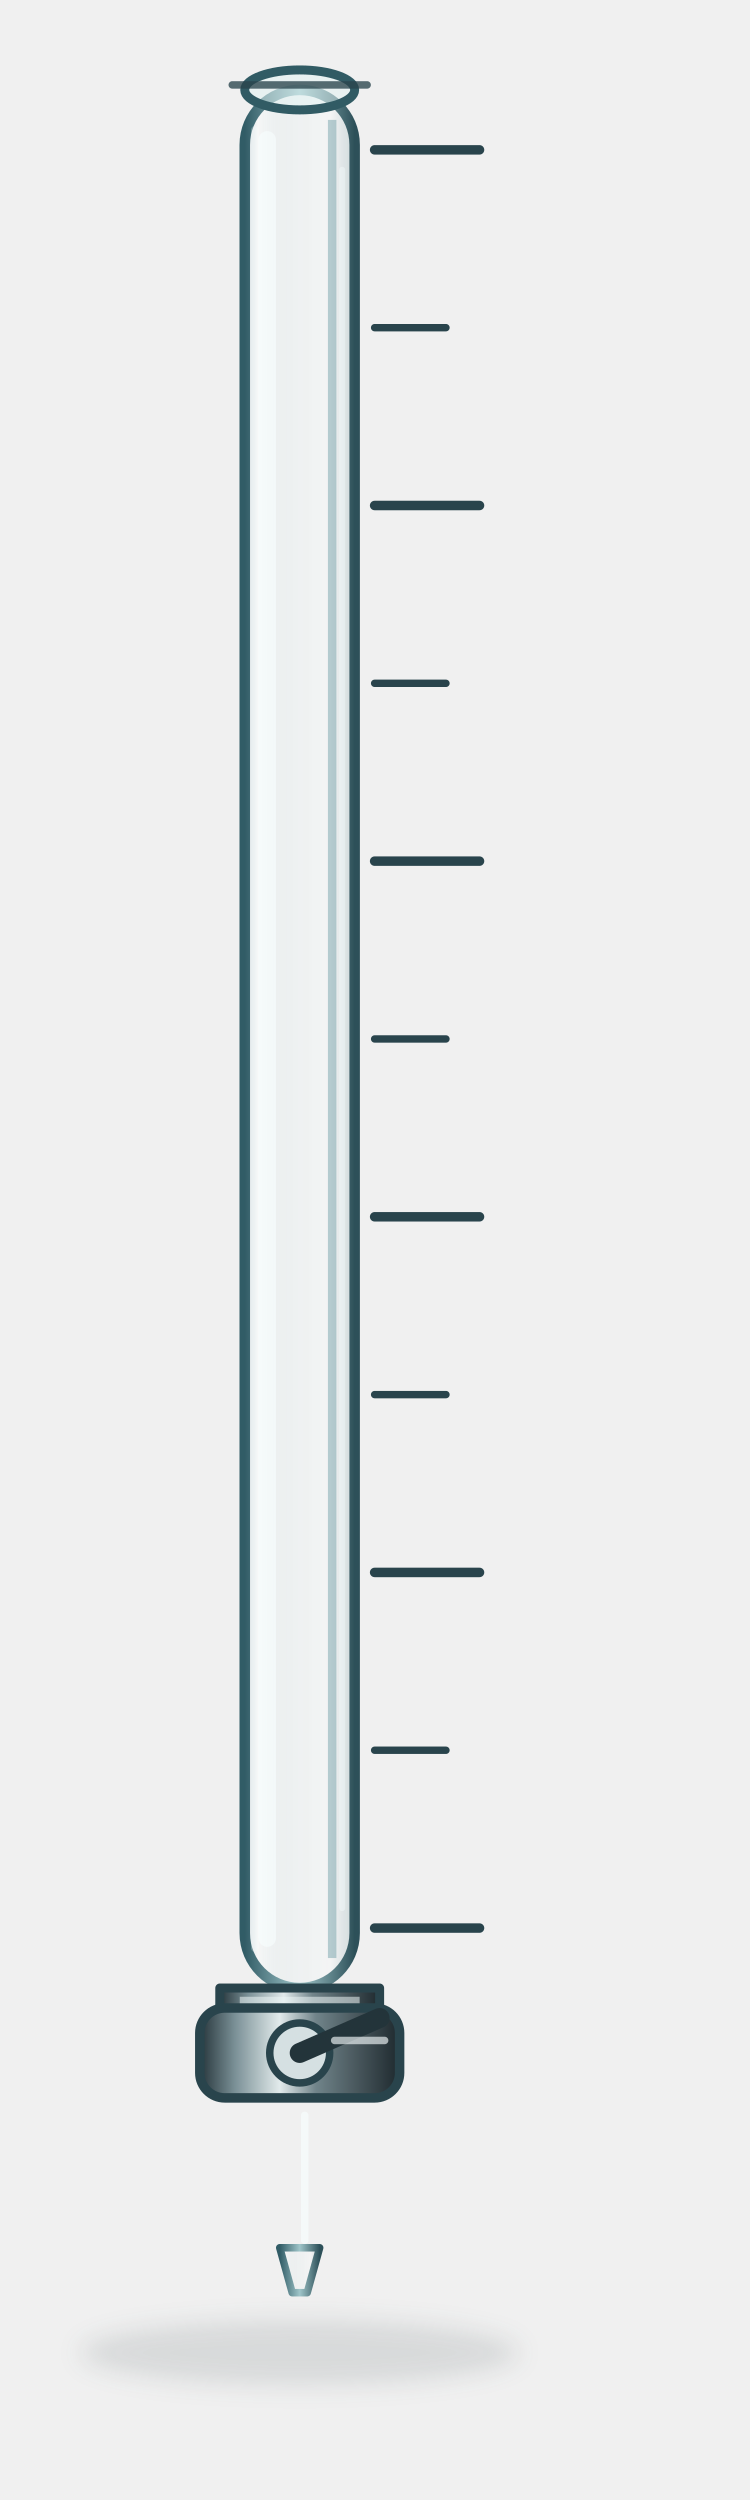
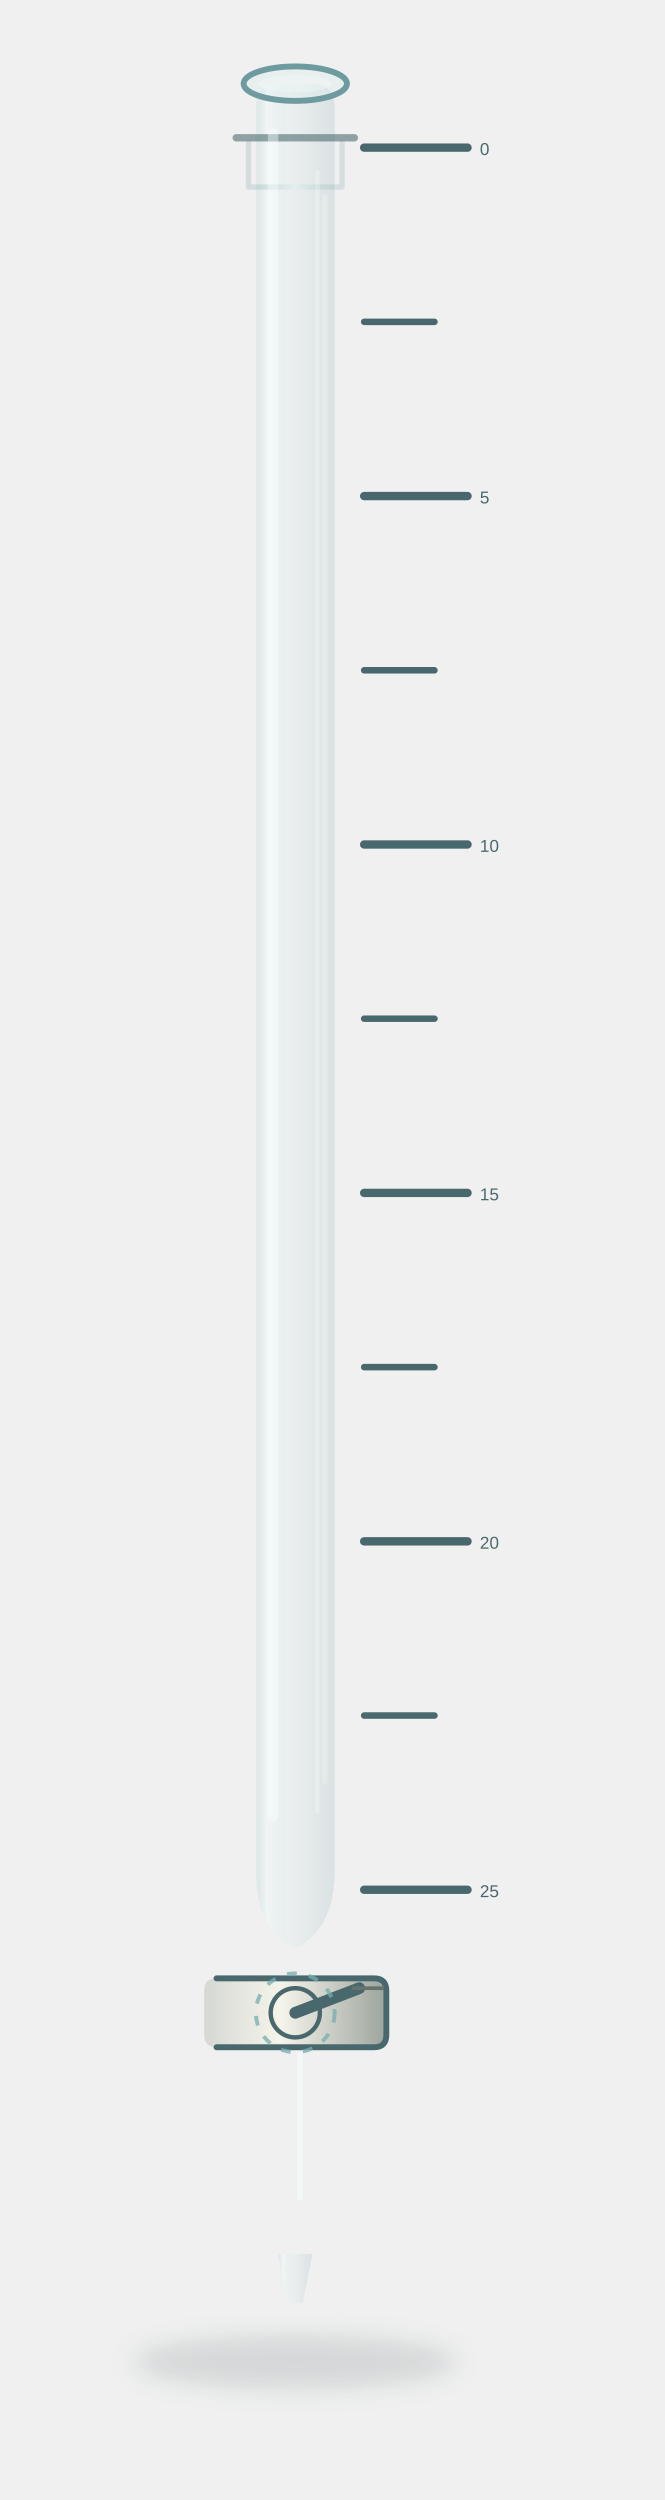
- <svg xmlns="http://www.w3.org/2000/svg" viewBox="54 18 300 1001" data-asset-id="burette-acid-25ml-class-as" data-specification-id="burette-acid-25ml-class-as" data-family-id="burette" data-capacity-ml="25" data-dimensions-mm="30 820 30" data-actuator-kind="rotary-valve" data-lod="preview" data-coordinate-unit="mm" data-visual-role="apparatus-geometry" data-view-mode="catalog-preview" data-measurement-qualified="false" role="img" aria-labelledby="title desc">
+ <svg xmlns="http://www.w3.org/2000/svg" viewBox="42 18 270 1016" data-asset-id="burette-acid-25ml-class-as" data-specification-id="burette-acid-25ml-class-as" data-family-id="burette" data-capacity-ml="25" data-dimensions-mm="30 820 30" data-material-profile="burette-glass-ptfe" data-actuator-kind="rotary-valve" data-lod="preview" data-lod-detail="catalog" data-coordinate-unit="mm" data-visual-role="apparatus-geometry" data-view-mode="catalog-preview" data-measurement-qualified="false" data-anatomy="graduated-tube|open-mouth|rim|ptfe-stopcock-body|rotary-key|outlet-tip|support-interface|detachable-actuator" role="img" aria-labelledby="burette-acid-25ml-class-as-preview-title burette-acid-25ml-class-as-preview-desc">
  <defs>
    <linearGradient id="burette-acid-25ml-class-as-glass" x1="0" x2="1" y1="0" y2="0">
-       <stop offset="0" stop-color="#8ab5bf" stop-opacity=".16" />
-       <stop offset=".12" stop-color="#ffffff" stop-opacity=".42" />
-       <stop offset=".32" stop-color="#d7eef1" stop-opacity=".12" />
-       <stop offset=".78" stop-color="#ffffff" stop-opacity=".30" />
-       <stop offset="1" stop-color="#5d8b95" stop-opacity=".20" />
+       <stop offset="0" stop-color="#8ebbc2" stop-opacity=".14" />
+       <stop offset=".14" stop-color="#f7ffff" stop-opacity=".36" />
+       <stop offset=".42" stop-color="#b9e0e2" stop-opacity=".10" />
+       <stop offset="1" stop-color="#6f9ba2" stop-opacity=".18" />
    </linearGradient>
-     <linearGradient id="burette-acid-25ml-class-as-glass-edge" x1="0" x2="1">
-       <stop offset="0" stop-color="#315c66" />
-       <stop offset=".5" stop-color="#9fc5c9" />
-       <stop offset="1" stop-color="#2d5059" />
+     <linearGradient id="burette-acid-25ml-class-as-edge" x1="0" x2="1">
+       <stop offset="0" stop-color="#527f86" stop-opacity=".34" />
+       <stop offset=".5" stop-color="#d9eff0" stop-opacity=".62" />
+       <stop offset="1" stop-color="#527f86" stop-opacity=".30" />
    </linearGradient>
-     <linearGradient id="burette-acid-25ml-class-as-steel" x1="0" x2="1">
-       <stop offset="0" stop-color="#26353b" />
-       <stop offset=".18" stop-color="#7c9298" />
-       <stop offset=".40" stop-color="#e2eaeb" />
-       <stop offset=".58" stop-color="#71848a" />
-       <stop offset="1" stop-color="#1e292e" />
+     <linearGradient id="burette-acid-25ml-class-as-ptfe" x1="0" x2="1">
+       <stop offset="0" stop-color="#d5d8d3" />
+       <stop offset=".42" stop-color="#f5f4ea" />
+       <stop offset="1" stop-color="#9da49d" />
    </linearGradient>
    <linearGradient id="burette-acid-25ml-class-as-rubber" x1="0" x2="1">
-       <stop offset="0" stop-color="#192328" />
-       <stop offset=".45" stop-color="#59686b" />
-       <stop offset="1" stop-color="#11191d" />
+       <stop offset="0" stop-color="#3d4a4a" />
+       <stop offset=".5" stop-color="#8a9890" />
+       <stop offset="1" stop-color="#253131" />
    </linearGradient>
    <filter id="burette-acid-25ml-class-as-shadow" x="-30%" y="-40%" width="160%" height="190%">
      <feGaussianBlur stdDeviation="5" />
    </filter>
-     <style>
-       .edge { stroke: url(#burette-acid-25ml-class-as-glass-edge); stroke-linejoin: round; }
-       .glass-fill { fill: url(#burette-acid-25ml-class-as-glass); }
-       .steel-fill { fill: url(#burette-acid-25ml-class-as-steel); }
-       .rubber-fill { fill: url(#burette-acid-25ml-class-as-rubber); }
-       .detail { stroke: #29444c; stroke-linecap: round; stroke-linejoin: round; }
-       .highlight { stroke: #f8ffff; stroke-linecap: round; fill: none; }
-     </style>
+     <style>.glass-fill{fill:url(#burette-acid-25ml-class-as-glass)}.glass-edge{fill:none;stroke:url(#burette-acid-25ml-class-as-edge);stroke-linecap:round;stroke-linejoin:round}.detail{stroke:#49686d;stroke-linecap:round;stroke-linejoin:round;fill:none}.highlight{stroke:#f7ffff;stroke-linecap:round;stroke-linejoin:round;fill:none}.ptfe-fill{fill:url(#burette-acid-25ml-class-as-ptfe)}.rubber-fill{fill:url(#burette-acid-25ml-class-as-rubber)}</style>
  </defs>
  <g data-layer="shadow">
-     <ellipse cx="174" cy="960" rx="88" ry="13" fill="#203137" opacity=".12" filter="url(#burette-acid-25ml-class-as-shadow)" />
+     <ellipse cx="162" cy="978" rx="66" ry="11" fill="#203137" opacity=".13" filter="url(#burette-acid-25ml-class-as-shadow)" />
+   </g>
+   <g data-layer="body" data-part="burette.body">
+     <path d="M 146 62 Q 146 52 155 52 H 169 Q 178 52 178 62 V 778 C 178 794 173 804 162 810 C 151 804 146 794 146 778 Z" class="glass-fill" />
  </g>
  <g data-layer="glass-back" data-part="burette.body">
-     <rect x="152" y="54" width="44" height="760" rx="22" class="glass-fill edge" stroke-width="4.2" />
-     <path d="M161 74v720" stroke="#ffffff" stroke-width="7" opacity=".56" class="highlight" />
-     <path d="M187 66v736" stroke="#5e929c" stroke-width="3.4" opacity=".42" />
+     <path d="M149 76v694" class="glass-edge" stroke-width="2.4" opacity=".7" />
+     <path d="M175 76v694" class="glass-edge" stroke-width="1.8" opacity=".42" />
  </g>
  <g data-layer="liquid" data-runtime="true" opacity="0" />
  <g data-layer="meniscus" data-runtime="true" opacity="0" />
  <g data-layer="rim" data-part="burette.rim">
-     <ellipse cx="174" cy="54" rx="22" ry="8" fill="#dff1f2" fill-opacity=".48" stroke="#315b64" stroke-width="3.6" />
-     <path d="M147 52h54" class="detail" stroke-width="3" opacity=".78" />
+     <ellipse cx="162" cy="52" rx="21" ry="7" fill="#dceff0" fill-opacity=".36" stroke="#6e9ba0" stroke-width="2.4" />
+     <ellipse cx="162" cy="52" rx="15" ry="3.5" fill="#ffffff" fill-opacity=".20" />
+     <path d="M141 51h42" class="glass-edge" stroke-width="2" />
  </g>
  <g data-layer="graduation" data-part="burette.scale">
-     <path d="M204 78.00h42.00" class="detail" stroke-width="3.80" />
-     <path d="M204 149.20h28.56" class="detail" stroke-width="2.96" />
-     <path d="M204 220.40h42.00" class="detail" stroke-width="3.80" />
-     <path d="M204 291.60h28.56" class="detail" stroke-width="2.96" />
-     <path d="M204 362.80h42.00" class="detail" stroke-width="3.80" />
-     <path d="M204 434.00h28.56" class="detail" stroke-width="2.96" />
-     <path d="M204 505.20h42.00" class="detail" stroke-width="3.80" />
-     <path d="M204 576.40h28.56" class="detail" stroke-width="2.96" />
-     <path d="M204 647.60h42.00" class="detail" stroke-width="3.80" />
-     <path d="M204 718.80h28.56" class="detail" stroke-width="2.96" />
-     <path d="M204 790.00h42.00" class="detail" stroke-width="3.80" />
+     <path d="M190 78h42" class="detail" stroke-width="3.4" />
+     <path d="M190 148.8h28.56" class="detail" stroke-width="2.65" />
+     <path d="M190 219.6h42" class="detail" stroke-width="3.4" />
+     <path d="M190 290.4h28.56" class="detail" stroke-width="2.65" />
+     <path d="M190 361.2h42" class="detail" stroke-width="3.4" />
+     <path d="M190 432h28.56" class="detail" stroke-width="2.65" />
+     <path d="M190 502.8h42" class="detail" stroke-width="3.4" />
+     <path d="M190 573.6h28.56" class="detail" stroke-width="2.65" />
+     <path d="M190 644.4h42" class="detail" stroke-width="3.4" />
+     <path d="M190 715.2h28.56" class="detail" stroke-width="2.65" />
+     <path d="M190 786h42" class="detail" stroke-width="3.4" />
+     <text x="237" y="81" fill="#49686d" font-family="Arial, sans-serif" font-size="7">0</text>
+     <text x="237" y="222.6" fill="#49686d" font-family="Arial, sans-serif" font-size="7">5</text>
+     <text x="237" y="364.2" fill="#49686d" font-family="Arial, sans-serif" font-size="7">10</text>
+     <text x="237" y="505.8" fill="#49686d" font-family="Arial, sans-serif" font-size="7">15</text>
+     <text x="237" y="647.4" fill="#49686d" font-family="Arial, sans-serif" font-size="7">20</text>
+     <text x="237" y="789" fill="#49686d" font-family="Arial, sans-serif" font-size="7">25</text>
  </g>
-   <g data-layer="base" data-part="burette.base">
-     <path d="M142 814h64v22h-64z" class="steel-fill detail" stroke-width="3.6" />
-     <path d="M150 819h48" stroke="#edf5f5" stroke-width="3" opacity=".55" />
+   <g data-layer="stopcock" data-part="burette.ptfe-stopcock">
+     <path d="M130 822h64q5 0 5 5v18q0 5-5 5h-64q-5 0-5-5v-18q0-5 5-5z" class="ptfe-fill" />
+     <path d="M130 822h64q5 0 5 5v18q0 5-5 5h-64" class="detail" stroke-width="2.4" />
+     <circle cx="162" cy="836" r="10" fill="#eceee7" class="detail" stroke-width="1.8" />
  </g>
-   <g data-layer="hardware" data-part="burette.tip">
-     <path d="M174 858v64" stroke="url(#burette-acid-25ml-class-as-glass-edge)" stroke-width="10" stroke-linecap="round" />
-     <path d="M176 865v50" stroke="#f8ffff" stroke-width="3" stroke-linecap="round" opacity=".62" />
-     <path d="M166 918h16l-5 18h-6z" class="glass-fill edge" stroke-width="3" />
+   <g data-layer="stopcock-key" data-part="burette.rotary-key">
+     <path d="M162 836l26 -10" class="detail" stroke="#54645f" stroke-width="4.8" />
+     <path d="M185 826h13" class="ptfe-fill" stroke="#64736c" stroke-width="1.5" />
  </g>
-   <g data-layer="actuator" data-part="burette.actuator" data-actuator-kind="rotary-valve">
-     <rect x="134" y="822" width="80" height="36" rx="10" class="steel-fill detail" stroke-width="3.8" />
-     <circle cx="174" cy="840" r="12" fill="#d5e0e2" class="detail" stroke-width="3" />
-     <path d="M174 840l32 -14" stroke="#23343a" stroke-width="8" stroke-linecap="round" />
-     <path d="M188 835h20" stroke="#eef5f6" stroke-width="3" stroke-linecap="round" opacity=".66" />
+   <g data-layer="tip" data-part="burette.outlet-tip">
+     <path d="M162 845v70" class="glass-edge" stroke-width="7" />
+     <path d="M164 853v58" class="highlight" stroke-width="2.2" opacity=".46" />
+     <path d="M155 934h14l-4 20h-6z" class="glass-fill" />
+     <path d="M155 934h14" class="glass-edge" stroke-width="2.4" />
  </g>
-   <g data-layer="glass-front">
-     <path d="M156 70v728" stroke="#ffffff" stroke-width="3" opacity=".24" class="highlight" />
+   <g data-layer="support-interface" data-part="burette.support-interface">
+     <path d="M138 74h48" class="detail" stroke-width="3" opacity=".58" />
+     <path d="M143 76v18h38v-18" class="glass-edge" stroke-width="2.2" opacity=".52" />
+   </g>
+   <g data-layer="glass-front" data-part="burette.body">
+     <path d="M153 72v684" class="highlight" stroke-width="4.2" opacity=".42" />
+     <path d="M171 88v666" class="highlight" stroke-width="2" opacity=".24" />
  </g>
  <g data-layer="highlight">
-     <path d="M191 86v696" stroke="#ffffff" stroke-width="2.4" opacity=".36" class="highlight" />
+     <path d="M174 98v644" class="highlight" stroke-width="2" opacity=".22" />
  </g>
  <g data-layer="detachable" data-part="burette.actuator">
-     <circle cx="174" cy="832" r="19" fill="none" stroke="#84c7ca" stroke-width="2" stroke-dasharray="5 5" opacity="0" />
+     <circle cx="162" cy="836" r="16" fill="none" stroke="#77aeb0" stroke-width="1.6" stroke-dasharray="4 5" opacity=".76" />
  </g>
-   <g data-layer="accessibility">
-     <rect x="138" y="42" width="72" height="902" fill="none" stroke="#79d0d5" stroke-width="2" stroke-dasharray="8 8" opacity="0" />
+   <g data-layer="construction-detail">
+     <path d="M142 426h40" class="glass-edge" stroke-width="1" opacity=".34" />
  </g>
</svg>
